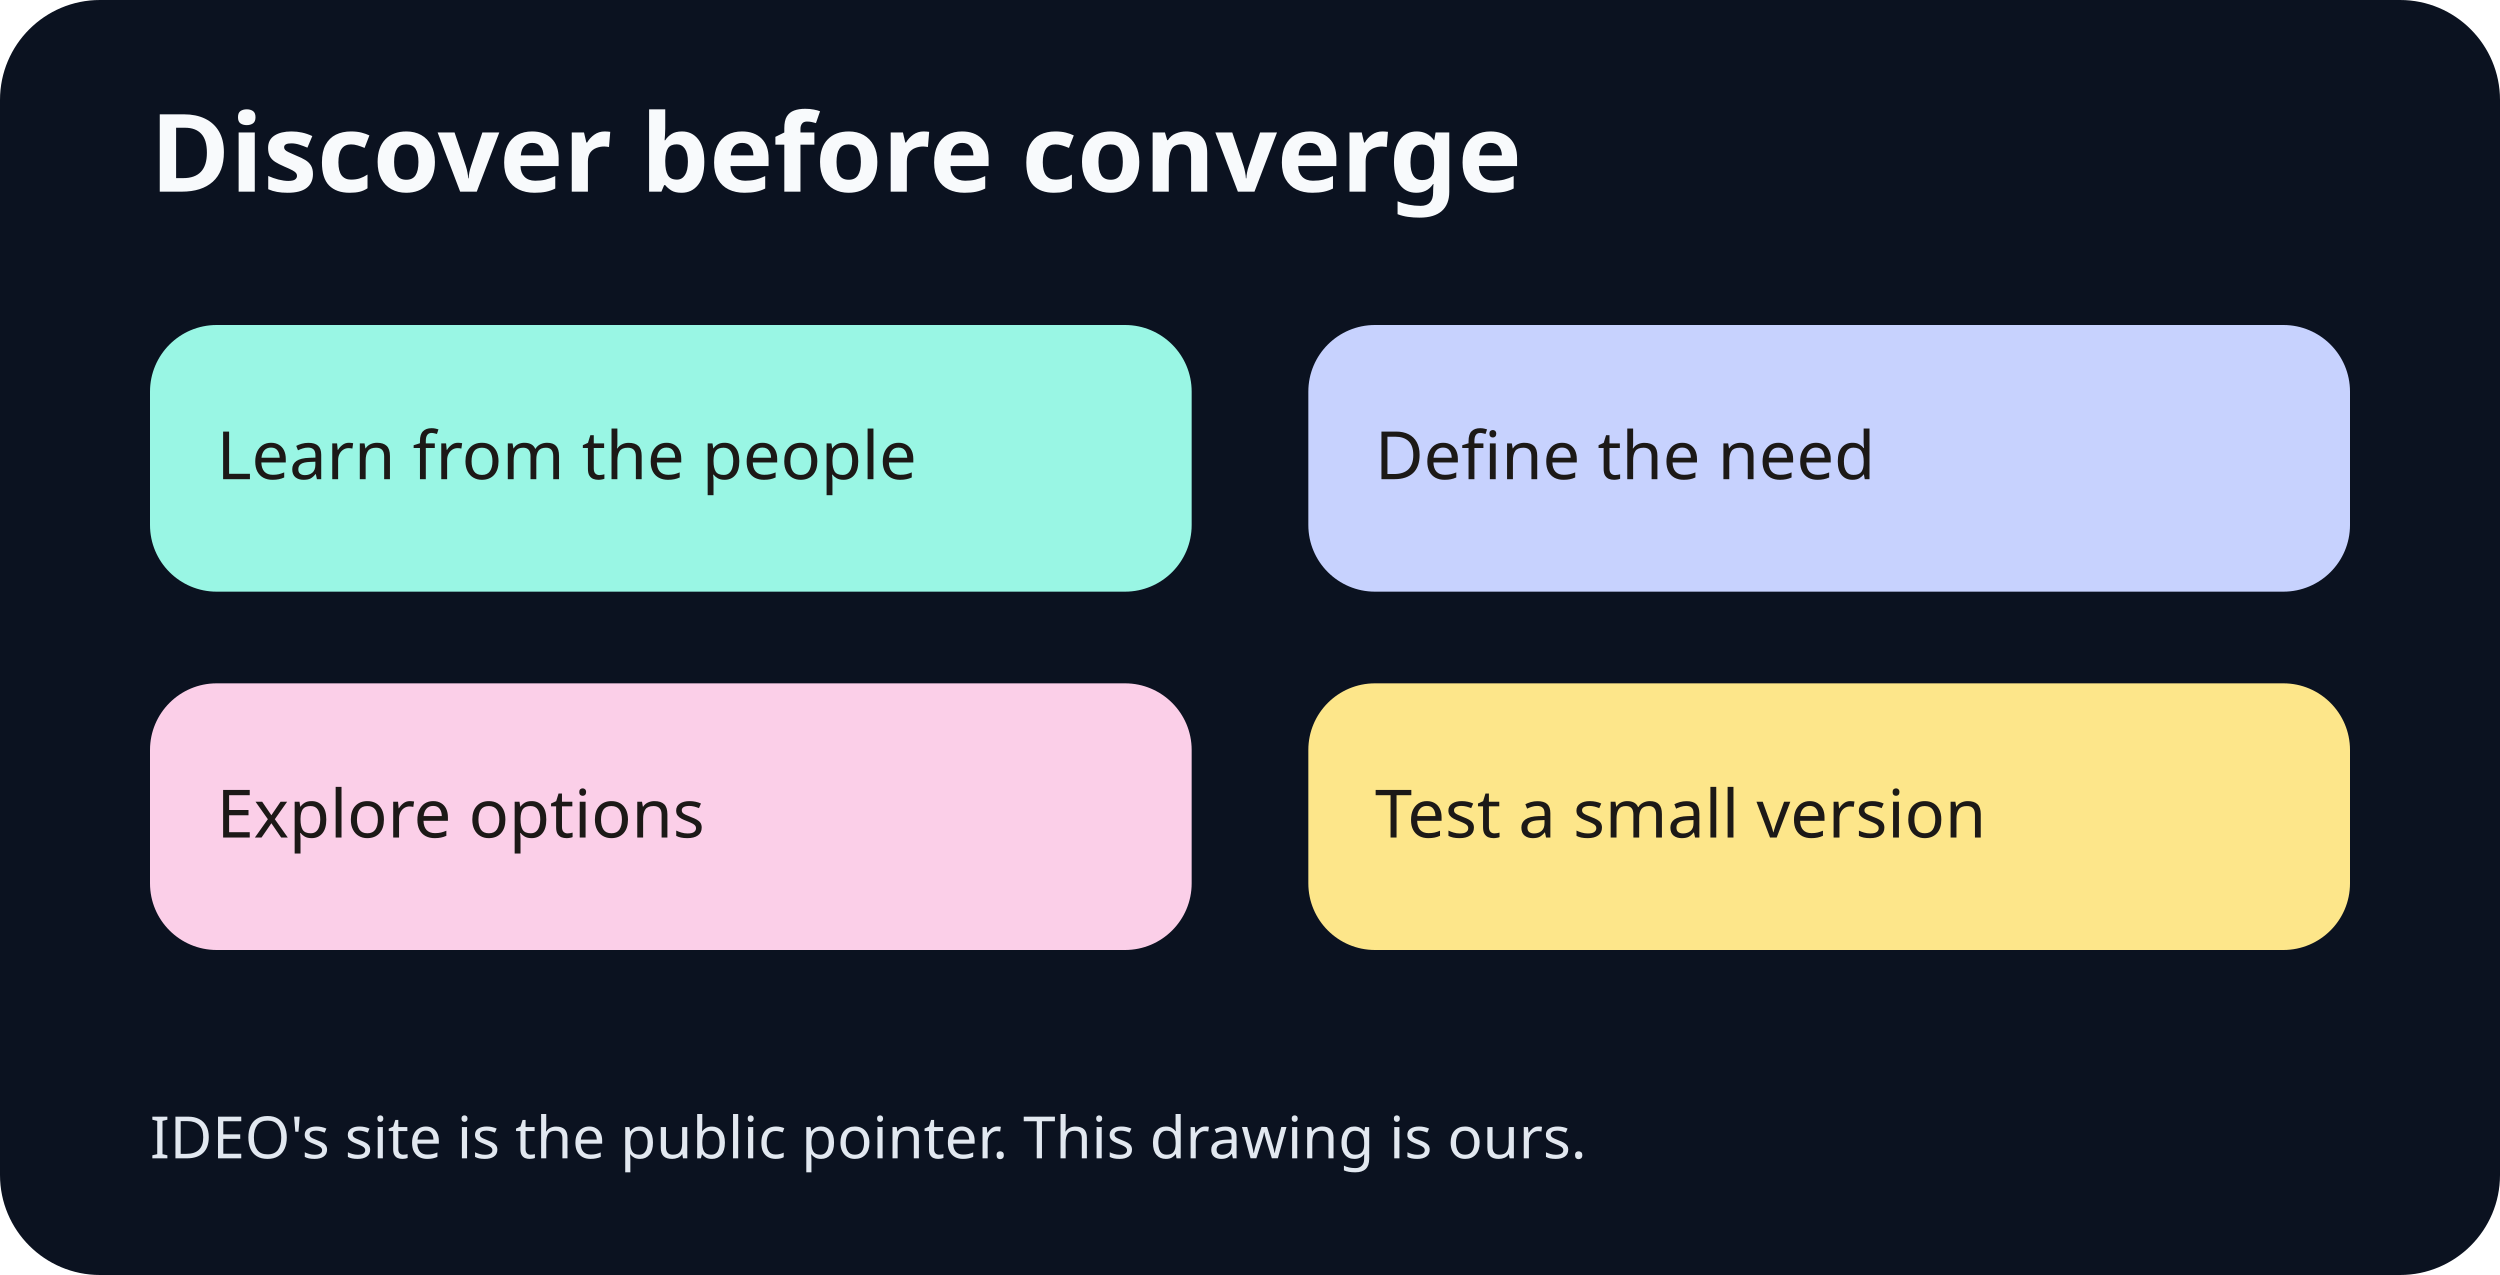
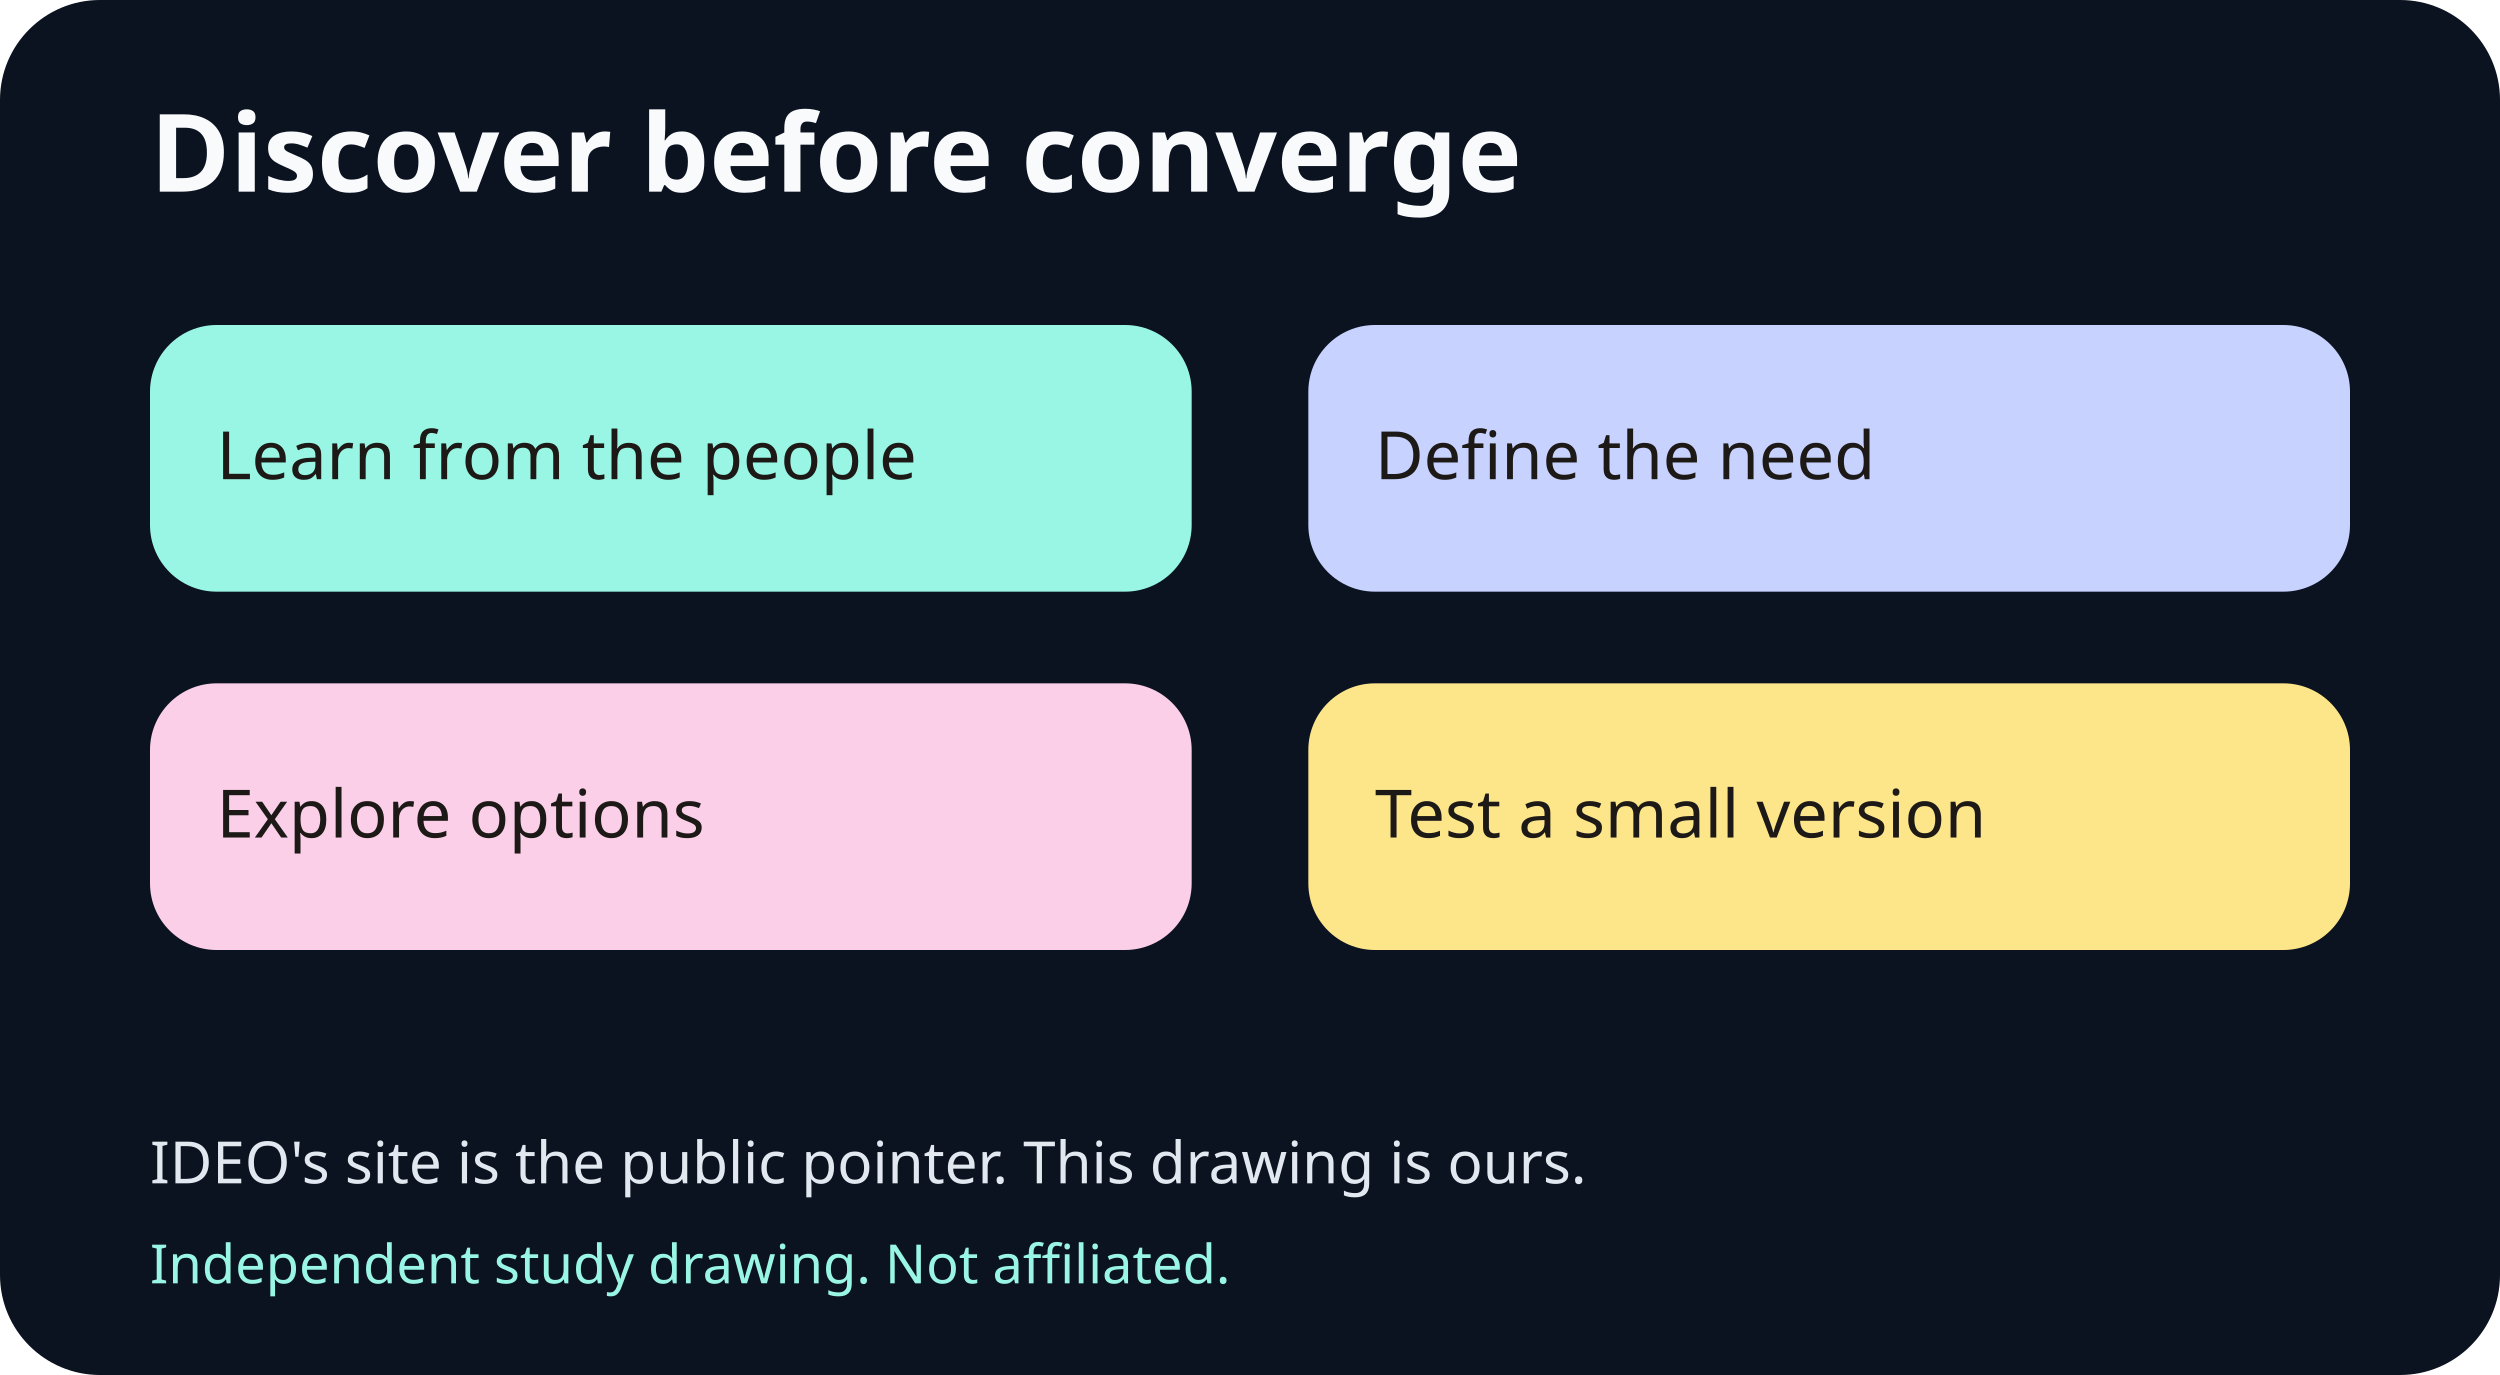
- <svg xmlns="http://www.w3.org/2000/svg" viewBox="0 0 600 306" role="img">
+ <svg xmlns="http://www.w3.org/2000/svg" viewBox="0 0 600 330" role="img">
+   <style>
+ @keyframes baPulse { 50% { opacity: 0.78 } }
+ .ba-box { animation: baPulse 2.8s ease-in-out infinite; transform-box: fill-box; transform-origin: center; }
+ @media (prefers-reduced-motion: reduce) { .ba-box { animation: none } }
+ </style>
  <rect width="100%" height="100%" rx="24" fill="#0b1220" />
  <text x="36" y="46" fill="#f8fafc" font-family="Segoe UI, sans-serif" font-size="26" font-weight="700">Discover before converge</text>
-   <rect x="36" y="78" width="250" height="64" rx="16" fill="#99f6e4" />
+   <rect class="ba-box" x="36" y="78" width="250" height="64" rx="16" fill="#99f6e4" />
  <text x="52" y="115.0" fill="#1c1917" font-family="Segoe UI, sans-serif" font-size="16">Learn from the people</text>
-   <rect x="314" y="78" width="250" height="64" rx="16" fill="#c7d2fe" />
+   <rect class="ba-box" x="314" y="78" width="250" height="64" rx="16" fill="#c7d2fe" />
  <text x="330" y="115.0" fill="#1c1917" font-family="Segoe UI, sans-serif" font-size="16">Define the need</text>
-   <rect x="36" y="164" width="250" height="64" rx="16" fill="#fbcfe8" />
+   <rect class="ba-box" x="36" y="164" width="250" height="64" rx="16" fill="#fbcfe8" />
  <text x="52" y="201.0" fill="#1c1917" font-family="Segoe UI, sans-serif" font-size="16">Explore options</text>
-   <rect x="314" y="164" width="250" height="64" rx="16" fill="#fde68a" />
+   <rect class="ba-box" x="314" y="164" width="250" height="64" rx="16" fill="#fde68a" />
  <text x="330" y="201.0" fill="#1c1917" font-family="Segoe UI, sans-serif" font-size="16">Test a small version</text>
-   <text x="36" y="278" fill="#e2e8f0" font-family="Segoe UI, sans-serif" font-size="14">IDEO's site is the public pointer. This drawing is ours.</text>
+   <text x="36" y="284" fill="#e2e8f0" font-family="Segoe UI, sans-serif" font-size="14">IDEO's site is the public pointer. This drawing is ours.</text>
+   <text x="36" y="308" fill="#99f6e4" font-family="Segoe UI, sans-serif" font-size="13">Independent study drawing. Not affiliated.</text>
</svg>
